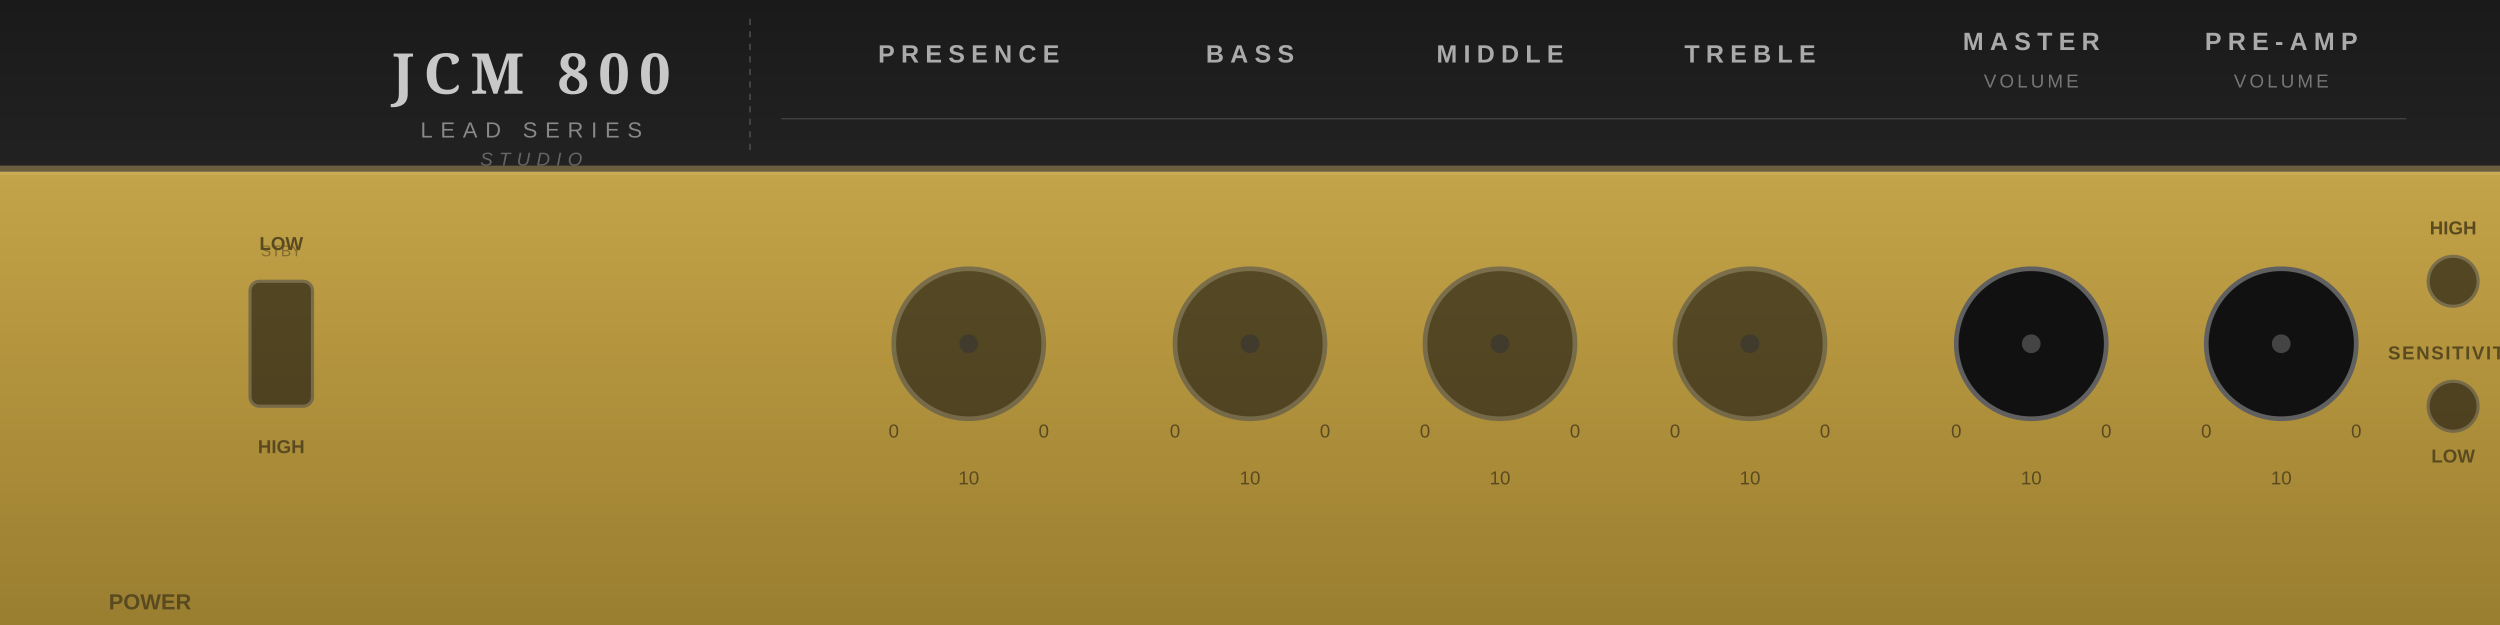
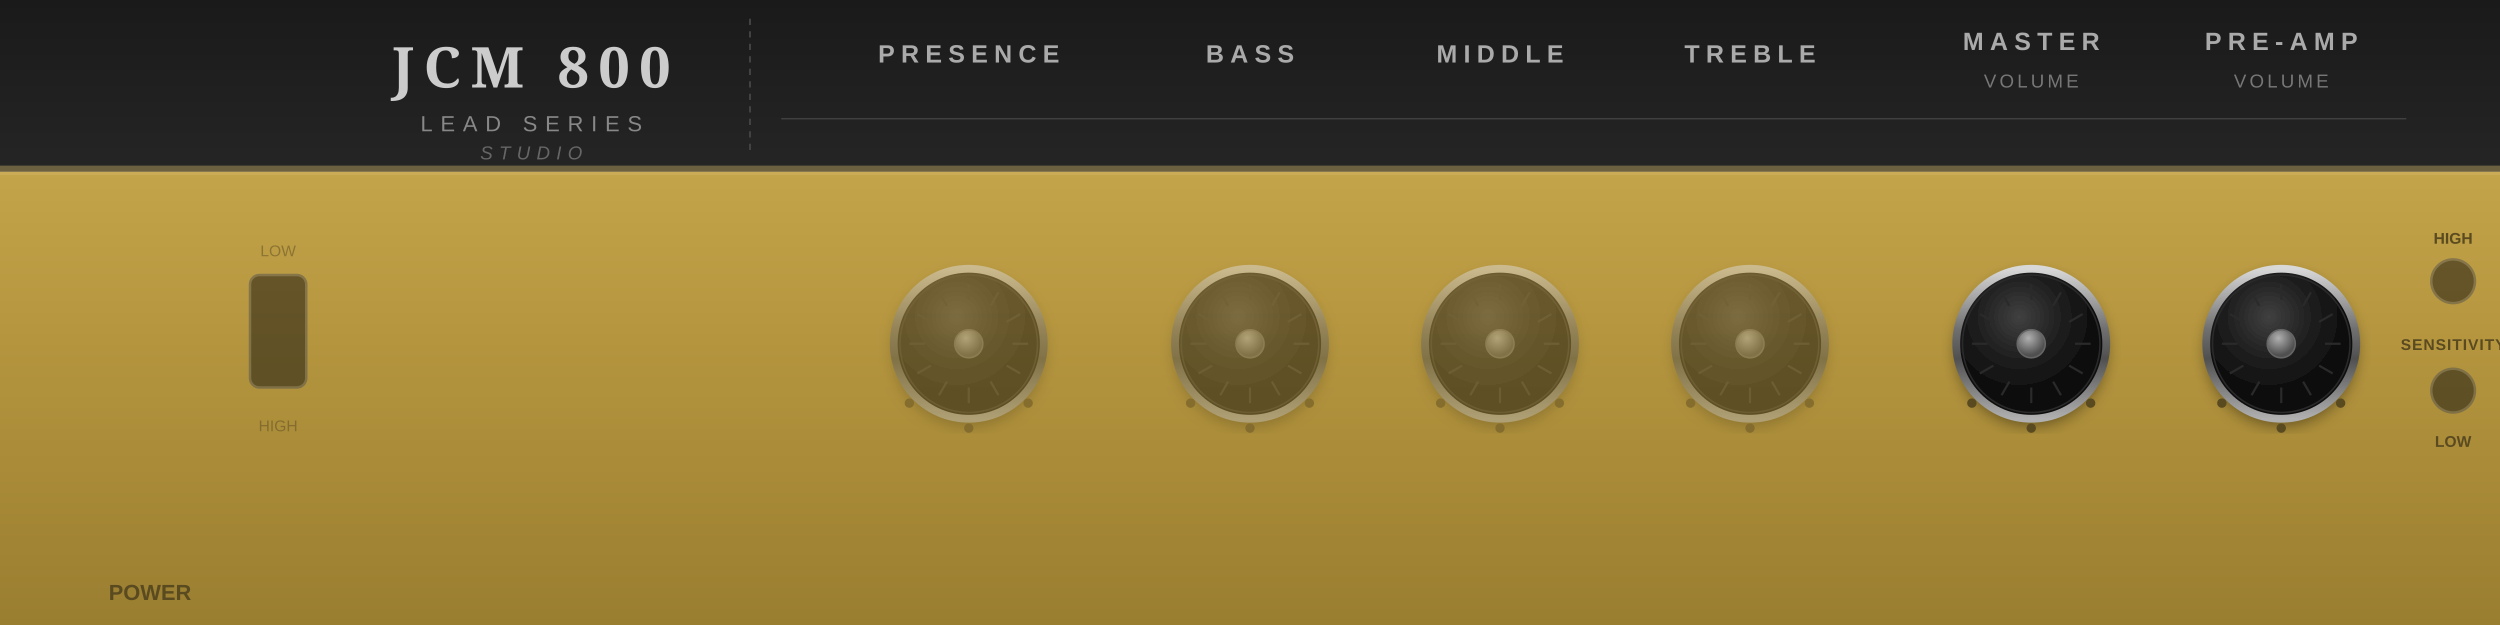
<svg xmlns="http://www.w3.org/2000/svg" viewBox="0 0 800 200" width="800" height="200">
  <defs>
    <linearGradient id="panel-dark" x1="0" y1="0" x2="0" y2="1">
      <stop offset="0%" stop-color="#1a1a1a" />
-       <stop offset="100%" stop-color="#222" />
+       <stop offset="100%" stop-color="#252525" />
    </linearGradient>
    <linearGradient id="panel-gold" x1="0" y1="0" x2="0" y2="1">
      <stop offset="0%" stop-color="#c4a44a" />
      <stop offset="30%" stop-color="#b89840" />
      <stop offset="100%" stop-color="#9a7e30" />
    </linearGradient>
+     <linearGradient id="chrome" x1="0" y1="0" x2="0" y2="1">
+       <stop offset="0%" stop-color="#d8d8d8" />
+       <stop offset="40%" stop-color="#707070" />
+       <stop offset="60%" stop-color="#505050" />
+       <stop offset="100%" stop-color="#b0b0b0" />
+     </linearGradient>
+     <radialGradient id="knob-body" cx="42%" cy="32%" r="58%">
+       <stop offset="0%" stop-color="#404040" />
+       <stop offset="50%" stop-color="#1e1e1e" />
+       <stop offset="100%" stop-color="#080808" />
+     </radialGradient>
+     <radialGradient id="hub" cx="40%" cy="30%" r="60%">
+       <stop offset="0%" stop-color="#b0b0b0" />
+       <stop offset="100%" stop-color="#505050" />
+     </radialGradient>
+     <filter id="ks">
+       <feDropShadow dx="0" dy="2" stdDeviation="2.5" flood-color="#000" flood-opacity="0.45" />
+     </filter>
+     <g id="knob">
+       <circle r="24" fill="url(#knob-body)" filter="url(#ks)" />
+       <circle r="24" fill="none" stroke="url(#chrome)" stroke-width="2.5" />
+       <circle r="22" fill="none" stroke="#2a2a2a" stroke-width="0.5" />
+       <line y1="-19" y2="-14" stroke="#2a2a2a" stroke-width="0.7" transform="rotate(0)" />
+       <line y1="-19" y2="-14" stroke="#2a2a2a" stroke-width="0.7" transform="rotate(30)" />
+       <line y1="-19" y2="-14" stroke="#2a2a2a" stroke-width="0.7" transform="rotate(60)" />
+       <line y1="-19" y2="-14" stroke="#2a2a2a" stroke-width="0.7" transform="rotate(90)" />
+       <line y1="-19" y2="-14" stroke="#2a2a2a" stroke-width="0.7" transform="rotate(120)" />
+       <line y1="-19" y2="-14" stroke="#2a2a2a" stroke-width="0.7" transform="rotate(150)" />
+       <line y1="-19" y2="-14" stroke="#2a2a2a" stroke-width="0.7" transform="rotate(180)" />
+       <line y1="-19" y2="-14" stroke="#2a2a2a" stroke-width="0.7" transform="rotate(210)" />
+       <line y1="-19" y2="-14" stroke="#2a2a2a" stroke-width="0.7" transform="rotate(240)" />
+       <line y1="-19" y2="-14" stroke="#2a2a2a" stroke-width="0.7" transform="rotate(270)" />
+       <line y1="-19" y2="-14" stroke="#2a2a2a" stroke-width="0.7" transform="rotate(300)" />
+       <line y1="-19" y2="-14" stroke="#2a2a2a" stroke-width="0.7" transform="rotate(330)" />
+       <circle r="4.5" fill="url(#hub)" />
+       <circle r="4.5" fill="none" stroke="#666" stroke-width="0.5" />
+     </g>
+     <g id="dots">
+       <circle cx="-19" cy="19" r="1.5" fill="#5a4a20" />
+       <circle cx="0" cy="27" r="1.5" fill="#5a4a20" />
+       <circle cx="19" cy="19" r="1.5" fill="#5a4a20" />
+     </g>
  </defs>
  <rect x="0" y="0" width="800" height="55" fill="url(#panel-dark)" />
  <rect x="0" y="55" width="800" height="145" fill="url(#panel-gold)" />
  <rect x="0" y="53" width="800" height="3" fill="#d4b868" opacity="0.4" />
-   <text x="48" y="195" font-family="Arial,sans-serif" font-size="7" fill="#5a4a20" font-weight="700" text-anchor="middle">POWER</text>
-   <text x="90" y="80" font-family="Arial,sans-serif" font-size="6" fill="#5a4a20" font-weight="700" text-anchor="middle">LOW</text>
-   <rect x="80" y="90" width="20" height="40" rx="3" fill="#0e0e0e" stroke="#505050" stroke-width="1" opacity="0.6" />
-   <text x="90" y="82" font-family="Arial,sans-serif" font-size="5" fill="#5a4a20" text-anchor="middle" opacity="0.6">STBY</text>
-   <text x="90" y="145" font-family="Arial,sans-serif" font-size="6" fill="#5a4a20" font-weight="700" text-anchor="middle">HIGH</text>
-   <text x="170" y="30" font-family="Georgia,serif" font-size="18" font-weight="900" fill="#c8c8c8" letter-spacing="3" text-anchor="middle">JCM 800</text>
-   <text x="170" y="44" font-family="Arial,sans-serif" font-size="7" fill="#888" letter-spacing="2.5" text-anchor="middle">LEAD SERIES</text>
-   <text x="170" y="53" font-family="Arial,sans-serif" font-size="6" fill="#666" letter-spacing="2" font-style="italic" text-anchor="middle">STUDIO</text>
+   <text x="48" y="192" font-family="Arial,sans-serif" font-size="7" fill="#5a4a20" font-weight="700" text-anchor="middle">POWER</text>
+   <rect x="80" y="88" width="18" height="36" rx="3" fill="#0e0e0e" stroke="#505050" stroke-width="0.8" opacity="0.5" />
+   <text x="89" y="82" font-family="Arial,sans-serif" font-size="5" fill="#5a4a20" text-anchor="middle" opacity="0.5">LOW</text>
+   <text x="89" y="138" font-family="Arial,sans-serif" font-size="5" fill="#5a4a20" text-anchor="middle" opacity="0.5">HIGH</text>
+   <text x="170" y="28" font-family="Georgia,serif" font-size="18" font-weight="900" fill="#ccc" letter-spacing="3" text-anchor="middle">JCM 800</text>
+   <text x="170" y="42" font-family="Arial,sans-serif" font-size="7" fill="#888" letter-spacing="2.5" text-anchor="middle">LEAD SERIES</text>
+   <text x="170" y="51" font-family="Arial,sans-serif" font-size="6" fill="#666" letter-spacing="2" font-style="italic" text-anchor="middle">STUDIO</text>
  <line x1="240" y1="6" x2="240" y2="48" stroke="#444" stroke-width="0.6" stroke-dasharray="2,2" />
  <text x="310" y="20" font-family="Arial,sans-serif" font-size="8" font-weight="700" fill="#aaa" letter-spacing="2" text-anchor="middle">PRESENCE</text>
  <text x="400" y="20" font-family="Arial,sans-serif" font-size="8" font-weight="700" fill="#aaa" letter-spacing="2" text-anchor="middle">BASS</text>
  <text x="480" y="20" font-family="Arial,sans-serif" font-size="8" font-weight="700" fill="#aaa" letter-spacing="2" text-anchor="middle">MIDDLE</text>
  <text x="560" y="20" font-family="Arial,sans-serif" font-size="8" font-weight="700" fill="#aaa" letter-spacing="2" text-anchor="middle">TREBLE</text>
  <text x="650" y="16" font-family="Arial,sans-serif" font-size="8" font-weight="700" fill="#aaa" letter-spacing="2" text-anchor="middle">MASTER</text>
  <text x="650" y="28" font-family="Arial,sans-serif" font-size="6" fill="#777" letter-spacing="1" text-anchor="middle">VOLUME</text>
  <text x="730" y="16" font-family="Arial,sans-serif" font-size="8" font-weight="700" fill="#aaa" letter-spacing="2" text-anchor="middle">PRE-AMP</text>
  <text x="730" y="28" font-family="Arial,sans-serif" font-size="6" fill="#777" letter-spacing="1" text-anchor="middle">VOLUME</text>
  <line x1="250" y1="38" x2="770" y2="38" stroke="#444" stroke-width="0.4" />
-   <text x="286" y="140" font-family="Arial,sans-serif" font-size="6" fill="#5a4a20" text-anchor="middle">0</text>
-   <text x="310" y="155" font-family="Arial,sans-serif" font-size="6" fill="#5a4a20" text-anchor="middle">10</text>
-   <text x="334" y="140" font-family="Arial,sans-serif" font-size="6" fill="#5a4a20" text-anchor="middle">0</text>
-   <text x="376" y="140" font-family="Arial,sans-serif" font-size="6" fill="#5a4a20" text-anchor="middle">0</text>
-   <text x="400" y="155" font-family="Arial,sans-serif" font-size="6" fill="#5a4a20" text-anchor="middle">10</text>
-   <text x="424" y="140" font-family="Arial,sans-serif" font-size="6" fill="#5a4a20" text-anchor="middle">0</text>
-   <text x="456" y="140" font-family="Arial,sans-serif" font-size="6" fill="#5a4a20" text-anchor="middle">0</text>
-   <text x="480" y="155" font-family="Arial,sans-serif" font-size="6" fill="#5a4a20" text-anchor="middle">10</text>
-   <text x="504" y="140" font-family="Arial,sans-serif" font-size="6" fill="#5a4a20" text-anchor="middle">0</text>
-   <text x="536" y="140" font-family="Arial,sans-serif" font-size="6" fill="#5a4a20" text-anchor="middle">0</text>
-   <text x="560" y="155" font-family="Arial,sans-serif" font-size="6" fill="#5a4a20" text-anchor="middle">10</text>
-   <text x="584" y="140" font-family="Arial,sans-serif" font-size="6" fill="#5a4a20" text-anchor="middle">0</text>
-   <text x="626" y="140" font-family="Arial,sans-serif" font-size="6" fill="#5a4a20" text-anchor="middle">0</text>
-   <text x="650" y="155" font-family="Arial,sans-serif" font-size="6" fill="#5a4a20" text-anchor="middle">10</text>
-   <text x="674" y="140" font-family="Arial,sans-serif" font-size="6" fill="#5a4a20" text-anchor="middle">0</text>
-   <text x="706" y="140" font-family="Arial,sans-serif" font-size="6" fill="#5a4a20" text-anchor="middle">0</text>
-   <text x="730" y="155" font-family="Arial,sans-serif" font-size="6" fill="#5a4a20" text-anchor="middle">10</text>
-   <text x="754" y="140" font-family="Arial,sans-serif" font-size="6" fill="#5a4a20" text-anchor="middle">0</text>
-   <circle cx="310" cy="110" r="24" fill="#111" stroke="#505050" stroke-width="1.5" opacity="0.6" />
-   <circle cx="310" cy="110" r="3" fill="#333" opacity="0.6" />
-   <circle cx="400" cy="110" r="24" fill="#111" stroke="#505050" stroke-width="1.5" opacity="0.6" />
-   <circle cx="400" cy="110" r="3" fill="#333" opacity="0.6" />
-   <circle cx="480" cy="110" r="24" fill="#111" stroke="#505050" stroke-width="1.5" opacity="0.6" />
-   <circle cx="480" cy="110" r="3" fill="#333" opacity="0.6" />
-   <circle cx="560" cy="110" r="24" fill="#111" stroke="#505050" stroke-width="1.5" opacity="0.6" />
-   <circle cx="560" cy="110" r="3" fill="#333" opacity="0.6" />
-   <circle id="ctrl-volume" cx="650" cy="110" r="24" fill="#111" stroke="#606060" stroke-width="1.5" />
-   <circle cx="650" cy="110" r="3" fill="#444" />
-   <circle id="ctrl-gain" cx="730" cy="110" r="24" fill="#111" stroke="#606060" stroke-width="1.5" />
-   <circle cx="730" cy="110" r="3" fill="#444" />
-   <text x="785" y="75" font-family="Arial,sans-serif" font-size="6" fill="#5a4a20" font-weight="700" text-anchor="middle">HIGH</text>
-   <circle cx="785" cy="90" r="8" fill="#0e0e0e" stroke="#505050" stroke-width="1" opacity="0.6" />
-   <text x="785" y="115" font-family="Arial,sans-serif" font-size="6" fill="#5a4a20" font-weight="700" letter-spacing="0.5" text-anchor="middle">SENSITIVITY</text>
-   <circle cx="785" cy="130" r="8" fill="#0e0e0e" stroke="#505050" stroke-width="1" opacity="0.6" />
-   <text x="785" y="148" font-family="Arial,sans-serif" font-size="6" fill="#5a4a20" font-weight="700" text-anchor="middle">LOW</text>
+   <g transform="translate(310,110)" opacity="0.5">
+     <use href="#knob" />
+     <use href="#dots" />
+   </g>
+   <g transform="translate(400,110)" opacity="0.5">
+     <use href="#knob" />
+     <use href="#dots" />
+   </g>
+   <g transform="translate(480,110)" opacity="0.5">
+     <use href="#knob" />
+     <use href="#dots" />
+   </g>
+   <g transform="translate(560,110)" opacity="0.5">
+     <use href="#knob" />
+     <use href="#dots" />
+   </g>
+   <g transform="translate(650,110)">
+     <use href="#knob" id="ctrl-volume" />
+     <use href="#dots" />
+   </g>
+   <g transform="translate(730,110)">
+     <use href="#knob" id="ctrl-gain" />
+     <use href="#dots" />
+   </g>
+   <text x="785" y="78" font-family="Arial,sans-serif" font-size="5" fill="#5a4a20" font-weight="700" text-anchor="middle">HIGH</text>
+   <circle cx="785" cy="90" r="7" fill="#0e0e0e" stroke="#505050" stroke-width="0.8" opacity="0.5" />
+   <text x="785" y="112" font-family="Arial,sans-serif" font-size="5" fill="#5a4a20" font-weight="700" letter-spacing="0.3" text-anchor="middle">SENSITIVITY</text>
+   <circle cx="785" cy="125" r="7" fill="#0e0e0e" stroke="#505050" stroke-width="0.8" opacity="0.5" />
+   <text x="785" y="143" font-family="Arial,sans-serif" font-size="5" fill="#5a4a20" font-weight="700" text-anchor="middle">LOW</text>
</svg>
